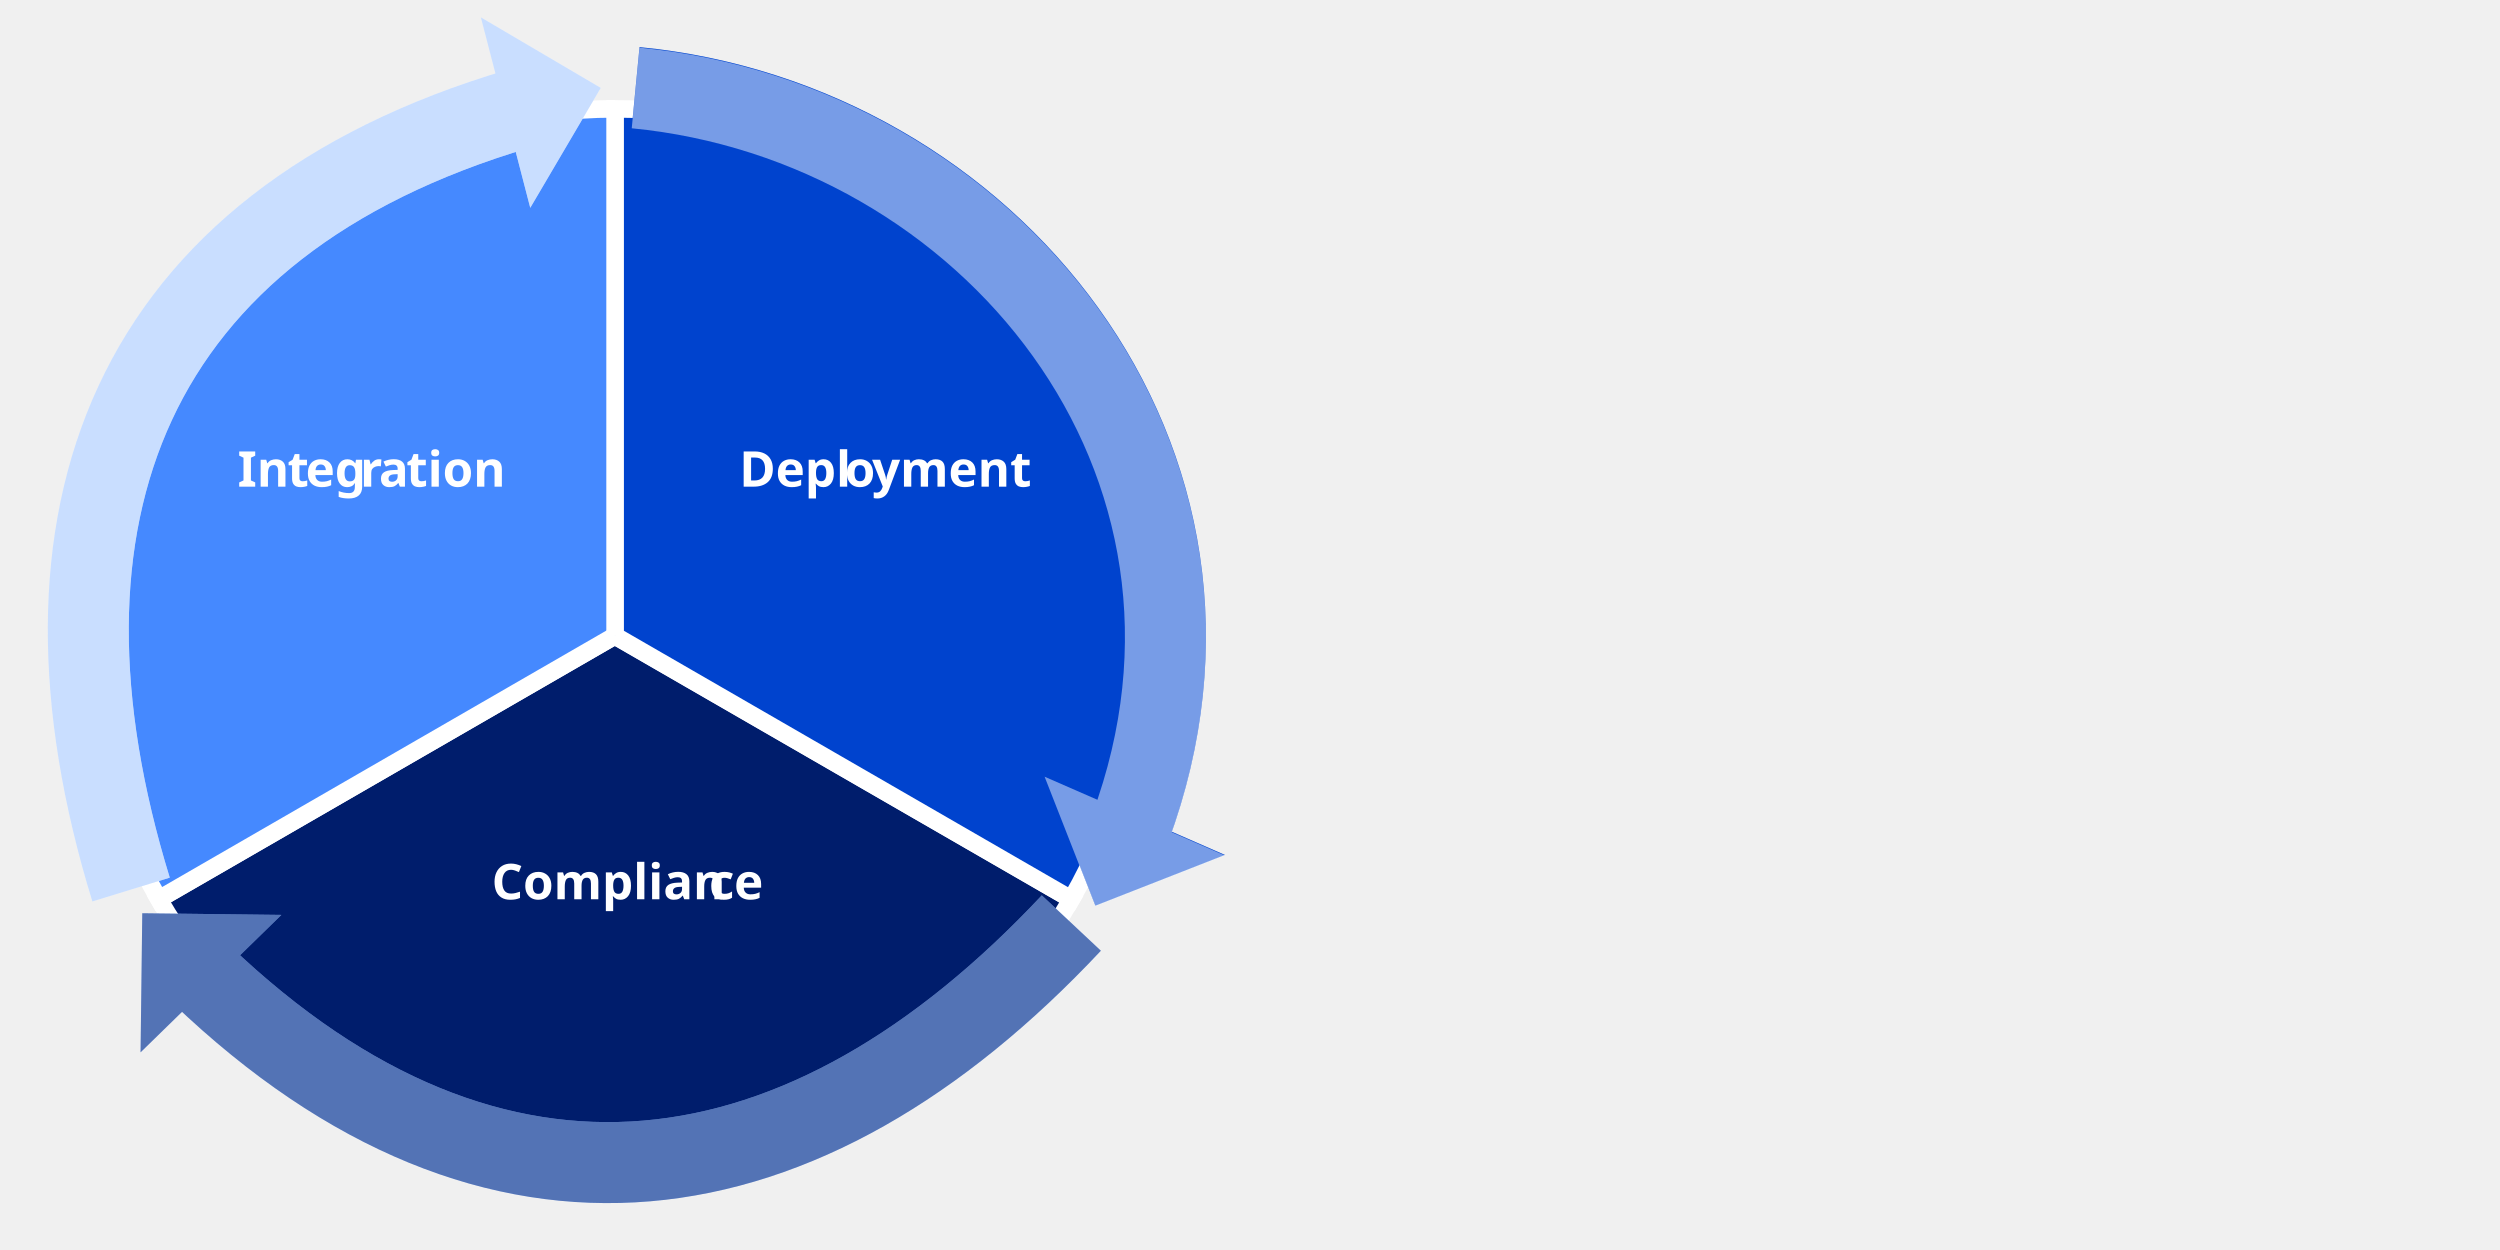
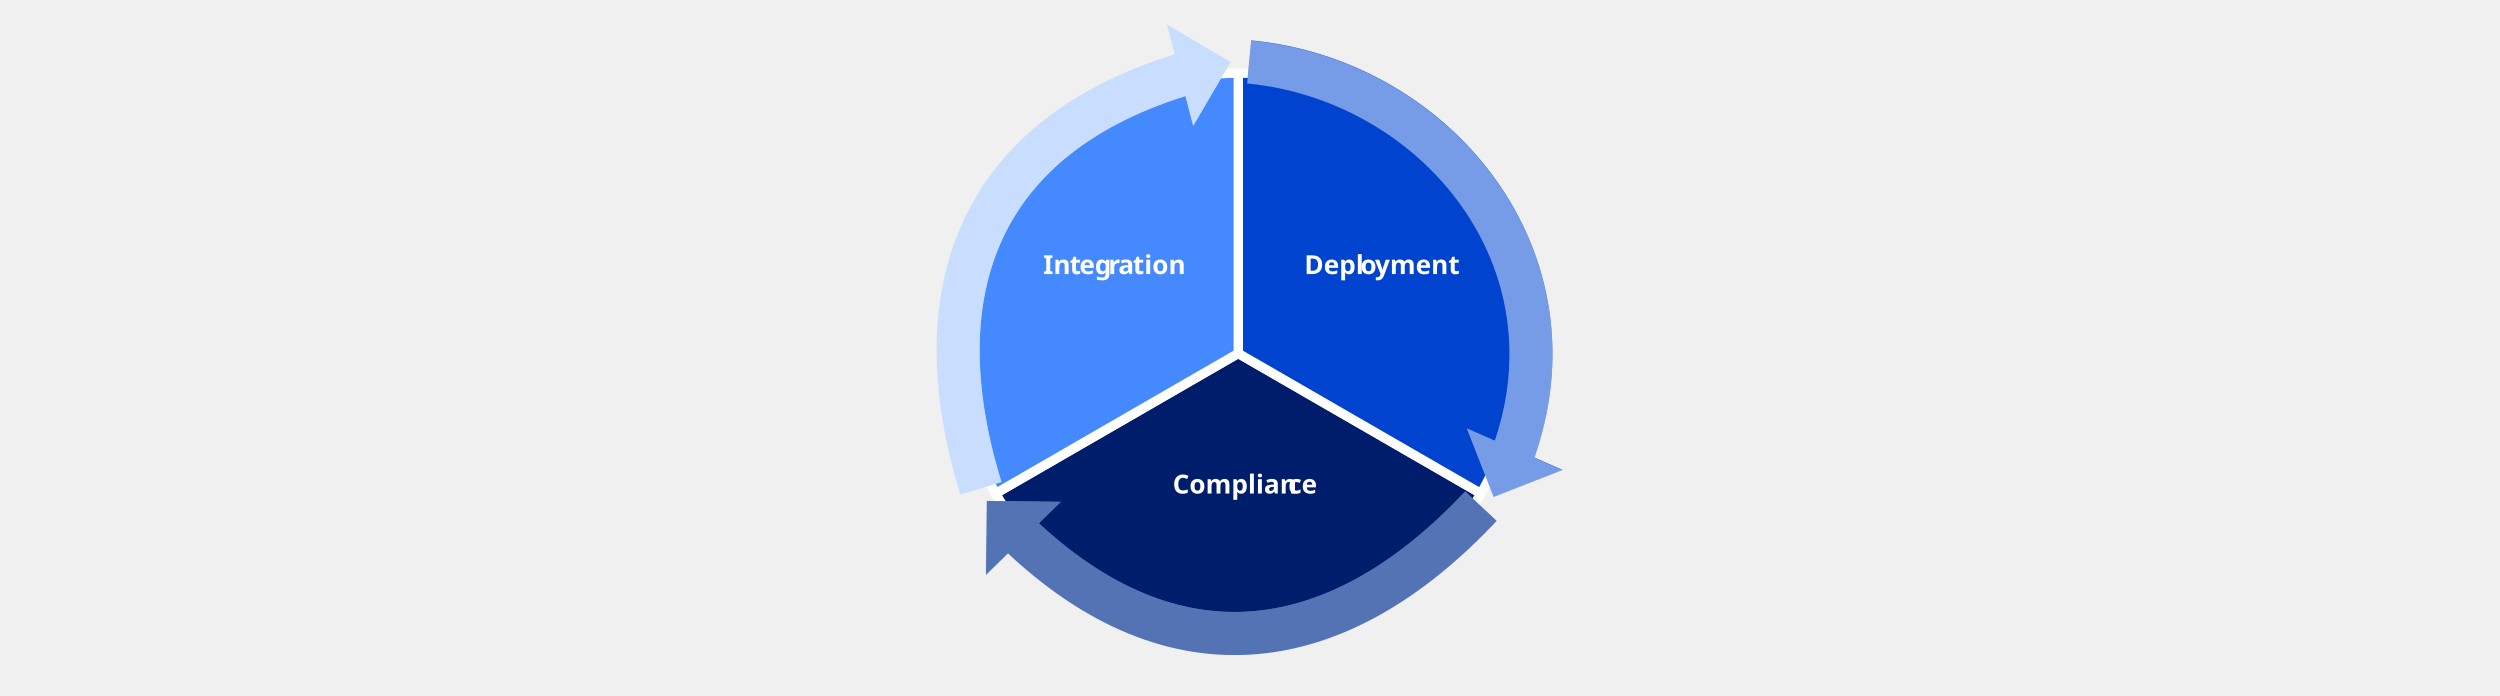
- <svg xmlns="http://www.w3.org/2000/svg" width="710" height="355" viewBox="0 0 710 355">
+ <svg xmlns="http://www.w3.org/2000/svg" viewBox="0 0 1335.05 371.29">
  <defs>
-     <style>.cls-1,.cls-10{fill:#001d6c;}.cls-1,.cls-2,.cls-3{stroke:#fff;stroke-width:5px;}.cls-1,.cls-11,.cls-2,.cls-3,.cls-4,.cls-6,.cls-9{stroke-miterlimit:10;}.cls-2{fill:#4589ff;}.cls-3,.cls-5{fill:#0043ce;}.cls-11,.cls-4,.cls-6,.cls-9{fill:none;stroke-width:23px;}.cls-4{stroke:#0043ce;}.cls-6{stroke:#a6c8ff;}.cls-7{fill:#a6c8ff;}.cls-8{opacity:0.5;}.cls-9{stroke:#001d6c;}.cls-11{stroke:#edf5ff;}.cls-12{fill:#edf5ff;}.cls-13{font-size:14px;fill:#fff;font-family:IBMPlexSans-SemiBold, IBM Plex Sans;font-weight:600;}.cls-14{letter-spacing:-0.004em;}.cls-15{letter-spacing:-0.011em;}.cls-16{letter-spacing:-0.004em;}.cls-17{letter-spacing:-0.009em;}.cls-18{letter-spacing:-0.005em;}</style>
+     <style>.cls-1,.cls-10{fill:#001d6c;}.cls-1,.cls-2,.cls-3{stroke:#fff;stroke-width:5px;}.cls-1,.cls-11,.cls-2,.cls-3,.cls-4,.cls-6,.cls-9{stroke-miterlimit:10;}.cls-2{fill:#4589ff;}.cls-3,.cls-5{fill:#0043ce;}.cls-11,.cls-4,.cls-6,.cls-9{fill:none;stroke-width:23px;}.cls-4{stroke:#0043ce;}.cls-6{stroke:#a6c8ff;}.cls-7{fill:#a6c8ff;}.cls-8{opacity:0.5;}.cls-9{stroke:#001d6c;}.cls-11{stroke:#edf5ff;}.cls-12{fill:#edf5ff;}.cls-13{font-size:14px;fill:#fff;font-family:IBMPlexSans-SemiBold, IBM Plex Sans;font-weight:600;}.cls-14{letter-spacing:-0.01em;}.cls-15{letter-spacing:0em;}.cls-16{letter-spacing:0em;}.cls-17{letter-spacing:-0.01em;}.cls-18{letter-spacing:0em;}</style>
  </defs>
  <g id="Layer_4" data-name="Layer 4">
-     <path class="cls-1" d="M174.591,180.589,304.26,255.395a149.662,149.662,0,0,1-259.161-.044l129.492-74.762L45.099,255.352" />
-     <path class="cls-2" d="M174.692,180.531,45.099,255.352A149.654,149.654,0,0,1,174.692,30.91v0" />
-     <path class="cls-3" d="M174.692,180.589V30.91A149.653,149.653,0,0,1,304.26,255.395L174.692,180.589,304.26,255.395" />
-     <path class="cls-4" d="M180.52,24.818c99.766,9.628,179.19,105.541,140.46,210.305" />
-     <polygon class="cls-5" points="347.877 242.793 296.668 220.419 311.088 257.204 347.877 242.793" />
-     <path class="cls-6" d="M304.26,262.142c-75.661,80.744-163.424,94.571-247.053,14.617" />
-     <polygon class="cls-7" points="39.919 298.865 79.912 259.834 40.405 259.358 39.919 298.865" />
+     <path class="cls-1" d="M661.18,188.73l129.67,74.81a149.67,149.67,0,0,1-259.17,0l129.5-74.77L531.68,263.5" />
+     <path class="cls-2" d="M661.28,188.68,531.68,263.5A149.67,149.67,0,0,1,661.28,39.05v0" />
+     <path class="cls-3" d="M661.28,188.73V39.05A149.66,149.66,0,0,1,790.85,263.54L661.28,188.73l129.57,74.81" />
+     <path class="cls-4" d="M667.11,33C766.87,42.59,846.3,138.5,807.57,243.27" />
+     <polygon class="cls-5" points="834.46 250.94 783.25 228.56 797.67 265.35 834.46 250.94" />
+     <path class="cls-6" d="M790.85,270.29C715.18,351,627.42,364.86,543.79,284.9" />
+     <polygon class="cls-7" points="526.51 307.01 566.5 267.98 526.99 267.5 526.51 307.01" />
    <g class="cls-8">
-       <path class="cls-9" d="M304.26,262.142c-75.661,80.744-163.424,94.571-247.053,14.617" />
-       <polygon class="cls-10" points="39.919 298.865 79.912 259.834 40.405 259.358 39.919 298.865" />
+       <path class="cls-9" d="M790.85,270.29C715.18,351,627.42,364.86,543.79,284.9" />
+       <polygon class="cls-10" points="526.5 307.01 566.5 267.98 526.99 267.5 526.5 307.01" />
    </g>
-     <path class="cls-11" d="M37.216,252.629C4.684,146.865,36.248,63.816,147.17,30.91" />
-     <polygon class="cls-12" points="136.562 4.929 150.591 59.022 170.616 24.963 136.562 4.929" />
+     <path class="cls-11" d="M523.8,260.77C491.27,155,522.83,72,633.76,39.05" />
+     <polygon class="cls-12" points="623.15 13.07 637.18 67.17 657.2 33.11 623.15 13.07" />
    <g class="cls-8">
-       <path class="cls-6" d="M37.216,252.629C4.684,146.865,36.248,63.816,147.17,30.91" />
-       <polygon class="cls-7" points="136.562 4.929 150.591 59.022 170.616 24.963 136.562 4.929" />
+       <path class="cls-6" d="M523.8,260.77C491.27,155,522.83,72,633.76,39.05" />
+       <polygon class="cls-7" points="623.15 13.07 637.18 67.17 657.2 33.11 623.15 13.07" />
    </g>
    <g class="cls-8">
-       <path class="cls-11" d="M180.52,24.986c99.766,9.628,179.19,105.541,140.46,210.305" />
-       <polygon class="cls-12" points="347.877 242.961 296.668 220.587 311.088 257.372 347.877 242.961" />
+       <path class="cls-11" d="M667.11,33.13c99.76,9.63,179.19,105.54,140.46,210.31" />
+       <polygon class="cls-12" points="834.46 251.11 783.25 228.73 797.67 265.52 834.46 251.11" />
    </g>
  </g>
  <g id="Layer_5" data-name="Layer 5">
-     <text class="cls-13" transform="translate(67.4811 138.2114)">In<tspan class="cls-14" x="14.154" y="0">t</tspan>
-       <tspan x="19.334" y="0">eg</tspan>
-       <tspan class="cls-15" x="34.776" y="0">r</tspan>
-       <tspan class="cls-16" x="40.123" y="0">a</tspan>
-       <tspan x="47.894" y="0">tion</tspan>
-     </text>
-     <text class="cls-13" transform="translate(209.9363 138.2111)">Depl<tspan class="cls-17" x="29.974" y="0">o</tspan>
+     <text class="cls-13" transform="translate(696.52 146.36)">Depl<tspan class="cls-14" x="29.97" y="0">o</tspan>
      <tspan x="37.73" y="0">yment</tspan>
    </text>
-     <text class="cls-13" transform="translate(139.6359 255.3952)">Complian<tspan class="cls-18" x="61.739" y="0">c</tspan>
-       <tspan x="68.851" y="0">e</tspan>
+     <text class="cls-13" transform="translate(626.22 263.54)">Complian<tspan class="cls-15" x="61.74" y="0">c</tspan>
+       <tspan x="68.85" y="0">e</tspan>
+     </text>
+     <text class="cls-13" transform="translate(557.07 146.36)">In<tspan class="cls-16" x="14.15" y="0">t</tspan>
+       <tspan x="19.33" y="0">eg</tspan>
+       <tspan class="cls-17" x="34.78" y="0">r</tspan>
+       <tspan class="cls-18" x="40.12" y="0">a</tspan>
+       <tspan x="47.89" y="0">tion</tspan>
    </text>
  </g>
</svg>
